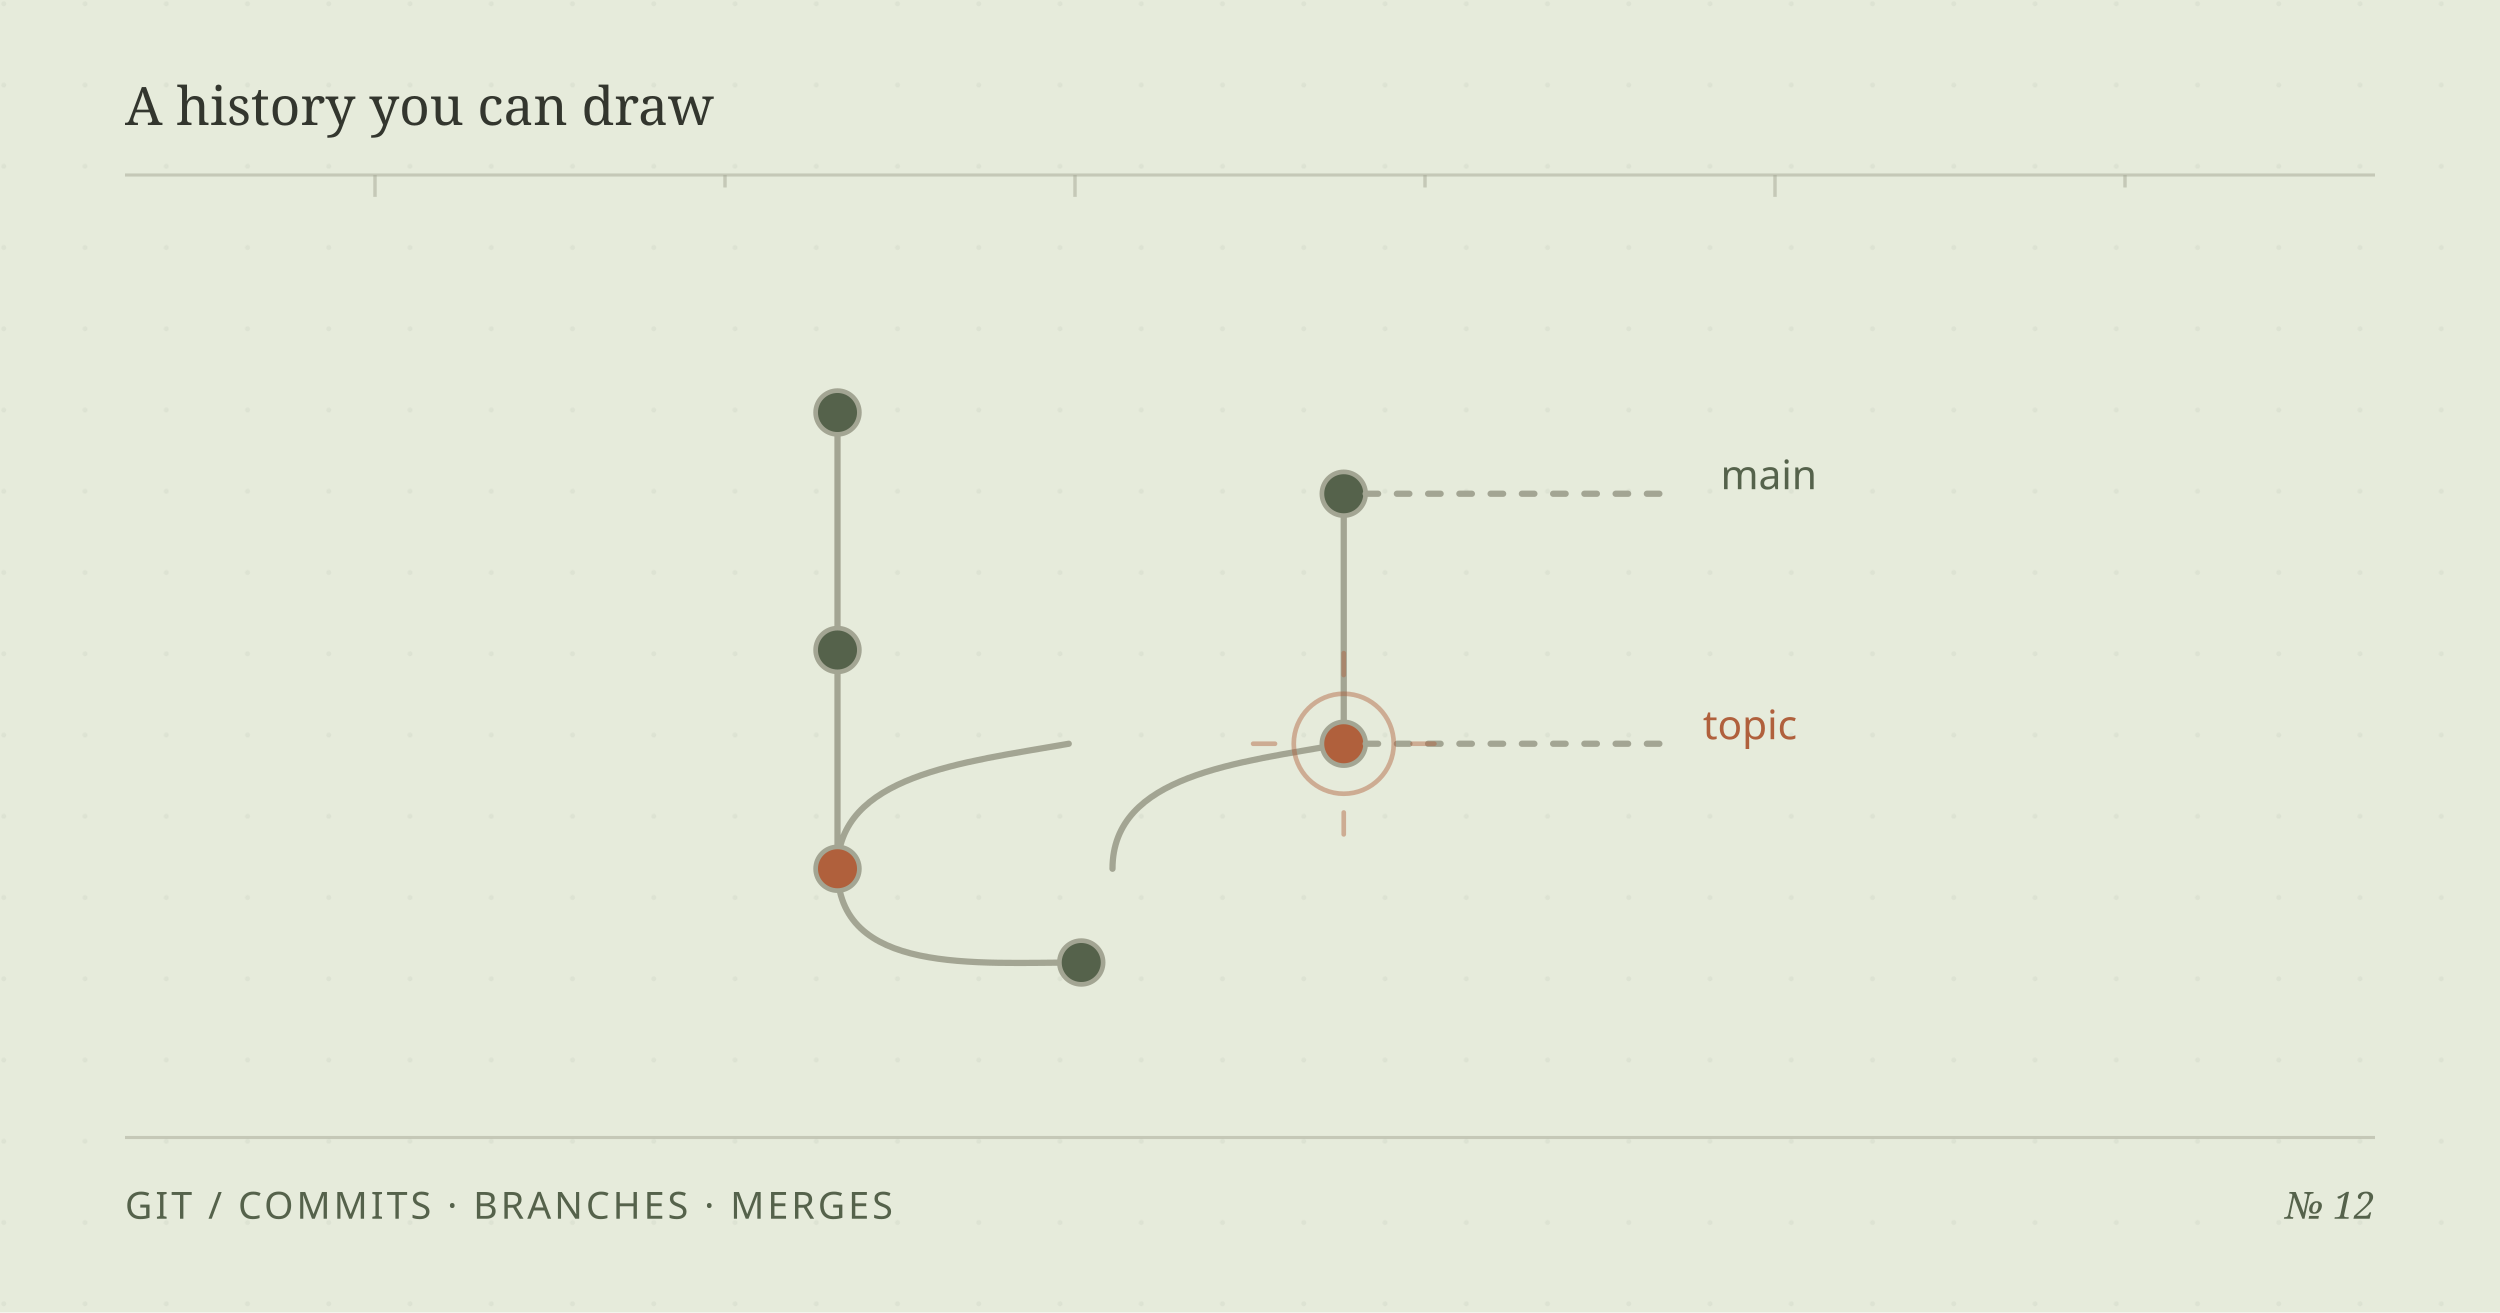
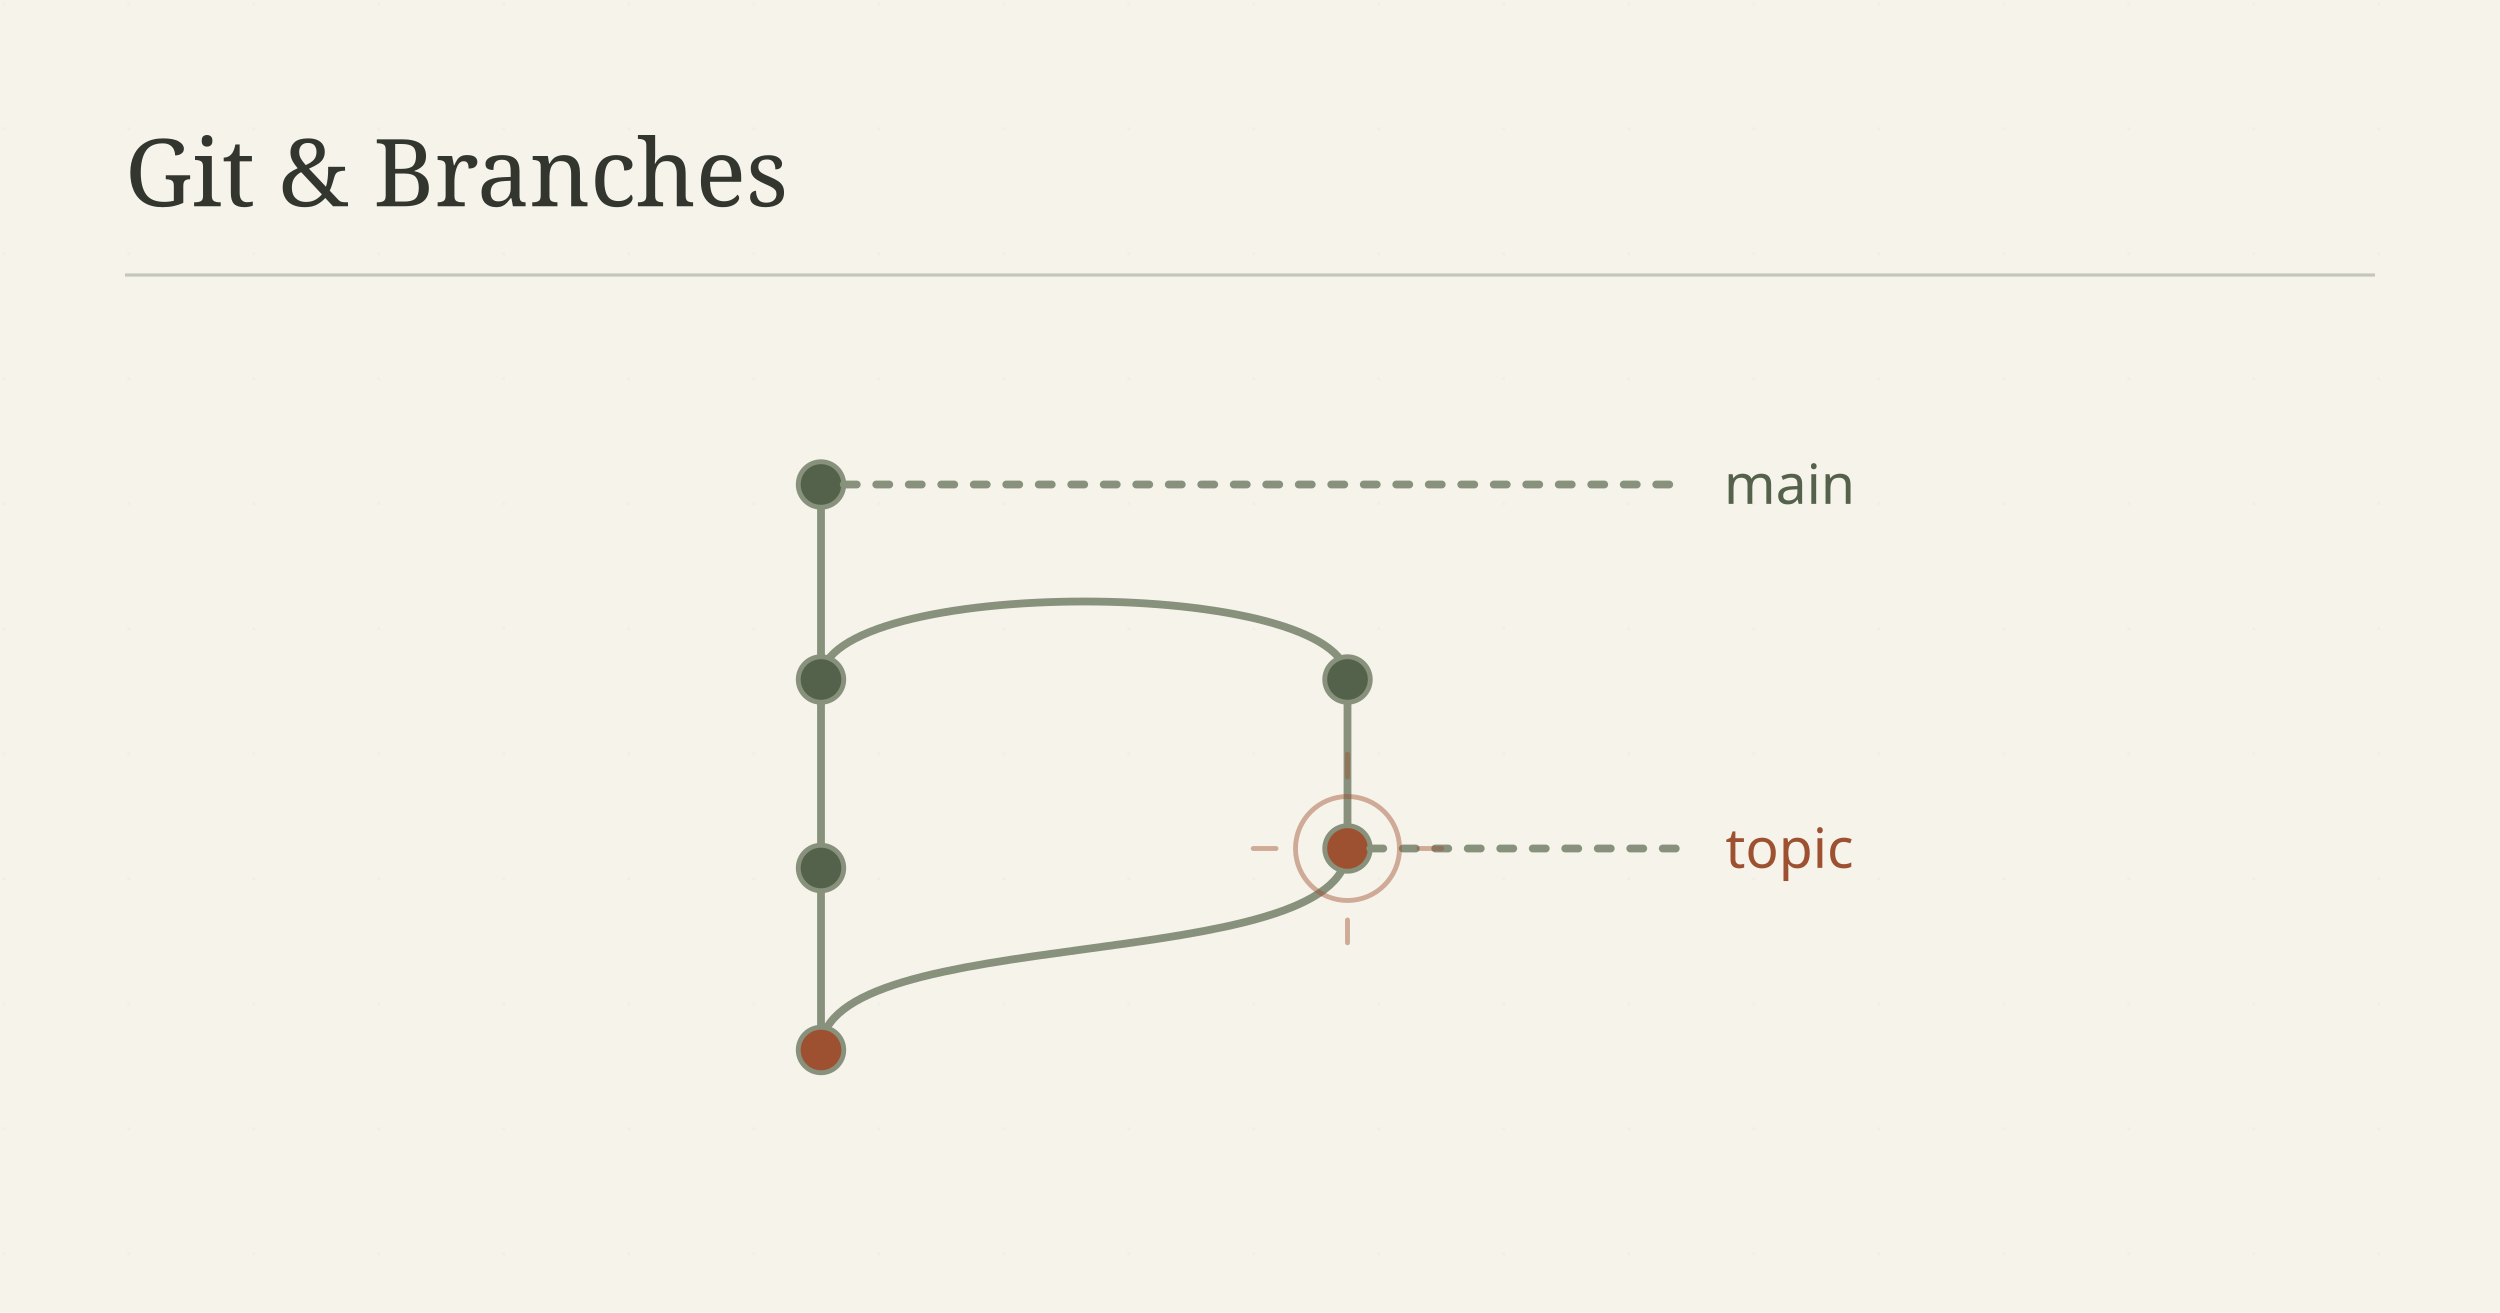
- <svg xmlns="http://www.w3.org/2000/svg" width="800" height="420" viewBox="0 0 800 420" fill="none">
-   <rect width="800" height="420" fill="#e6ebdb" />
+ <svg xmlns="http://www.w3.org/2000/svg" width="800" height="420" viewBox="0 0 800 420" fill="none" role="img" aria-labelledby="cover-title">
+   <rect width="800" height="420" fill="#f6f3eb" />
  <defs>
-     <pattern id="g-post-git-graph" width="26" height="26" patternUnits="userSpaceOnUse">
-       <circle cx="1.2" cy="1.2" r=".8" fill="#33362e" opacity=".05" />
+     <pattern id="g-post-git-graph" width="40" height="40" patternUnits="userSpaceOnUse">
+       <circle cx="1.2" cy="1.2" r=".55" fill="#33362e" opacity=".025" />
    </pattern>
  </defs>
  <rect width="800" height="420" fill="url(#g-post-git-graph)" />
-   <path d="M40 56h720M40 364h720" stroke="#a3a593" opacity=".5" />
-   <path d="M120 56v7" stroke="#a3a593" stroke-width="1.1" opacity=".5" />
-   <path d="M232 56v4" stroke="#a3a593" stroke-width="1.1" opacity=".5" />
-   <path d="M344 56v7" stroke="#a3a593" stroke-width="1.1" opacity=".5" />
-   <path d="M456 56v4" stroke="#a3a593" stroke-width="1.1" opacity=".5" />
-   <path d="M568 56v7" stroke="#a3a593" stroke-width="1.1" opacity=".5" />
-   <path d="M680 56v4" stroke="#a3a593" stroke-width="1.1" opacity=".5" />
-   <text x="40" y="40" font-family="Georgia,serif" font-size="17" fill="#33362e">A history you can draw</text>
-   <text x="40" y="390" font-family="sans-serif" font-size="12" letter-spacing="1" fill="#55624b">GIT / COMMITS · BRANCHES · MERGES</text>
-   <text x="760" y="390" font-family="Georgia,serif" font-size="12" font-style="italic" fill="#55624b" text-anchor="end">№ 12</text>
-   <path d="M268 132v146m0 0c0 34 44 30 78 30m-78-30c0-30 40-34 74-40m88 0c-34 6-74 10-74 40m74-40v-80" stroke="#a3a593" stroke-width="2" stroke-linecap="round" stroke-linejoin="round" fill="none" />
-   <circle cx="268" cy="132" r="7" fill="#55624b" stroke="#a3a593" stroke-width="1.5" />
-   <circle cx="268" cy="208" r="7" fill="#55624b" stroke="#a3a593" stroke-width="1.5" />
-   <circle cx="268" cy="278" r="7" fill="#b0603c" stroke="#a3a593" stroke-width="1.5" />
-   <circle cx="346" cy="308" r="7" fill="#55624b" stroke="#a3a593" stroke-width="1.5" />
-   <circle cx="430" cy="158" r="7" fill="#55624b" stroke="#a3a593" stroke-width="1.5" />
-   <circle cx="430" cy="238" r="7" fill="#b0603c" stroke="#a3a593" stroke-width="1.5" />
-   <path d="M437 158h96m-96 80h96" stroke="#a3a593" stroke-width="2" stroke-linecap="round" stroke-linejoin="round" fill="none" stroke-dasharray="4 6" />
-   <text x="566" y="156.55" font-family="sans-serif" font-size="13" fill="#55624b" text-anchor="middle">main</text>
-   <text x="560" y="236.55" font-family="sans-serif" font-size="13" fill="#b0603c" text-anchor="middle">topic</text>
-   <circle cx="430" cy="238" r="16" fill="none" stroke="#b0603c" stroke-width="1.5" opacity=".45" />
-   <path d="M430 216v-7M430 260v7M408 238h-7M452 238h7" stroke="#b0603c" stroke-width="1.5" stroke-linecap="round" opacity=".45" />
+   <text x="40" y="66" font-family="Georgia,serif" font-size="30" fill="#33362e">Git &amp; Branches</text>
+   <path d="M40 88h720" stroke="#87917c" opacity=".45" />
+   <g transform="translate(-16 24) scale(1.04)">
+     <path d="M268 126v174M268 186C268 154 430 154 430 186v52c0 40-162 22-162 62" stroke="#87917c" stroke-width="2.4" stroke-linecap="round" stroke-linejoin="round" fill="none" />
+     <circle cx="268" cy="126" r="7" fill="#55624b" stroke="#87917c" stroke-width="1.5" />
+     <circle cx="268" cy="186" r="7" fill="#55624b" stroke="#87917c" stroke-width="1.5" />
+     <circle cx="268" cy="244" r="7" fill="#55624b" stroke="#87917c" stroke-width="1.5" />
+     <circle cx="268" cy="300" r="7" fill="#9e5130" stroke="#87917c" stroke-width="1.5" />
+     <circle cx="430" cy="186" r="7" fill="#55624b" stroke="#87917c" stroke-width="1.5" />
+     <circle cx="430" cy="238" r="7" fill="#9e5130" stroke="#87917c" stroke-width="1.5" />
+     <path d="M275 126h258M437 238h96" stroke="#87917c" stroke-width="2.4" stroke-linecap="round" stroke-linejoin="round" fill="none" stroke-dasharray="4 6" />
+     <text x="566" y="131.95" font-family="sans-serif" font-size="17" fill="#55624b" text-anchor="middle">main</text>
+     <text x="566" y="243.95" font-family="sans-serif" font-size="17" fill="#9e5130" text-anchor="middle">topic</text>
+     <circle cx="430" cy="238" r="16" fill="none" stroke="#9e5130" stroke-width="1.5" opacity=".45" />
+     <path d="M430 216v-7M430 260v7M408 238h-7M452 238h7" stroke="#9e5130" stroke-width="1.5" stroke-linecap="round" opacity=".45" />
+   </g>
</svg>
